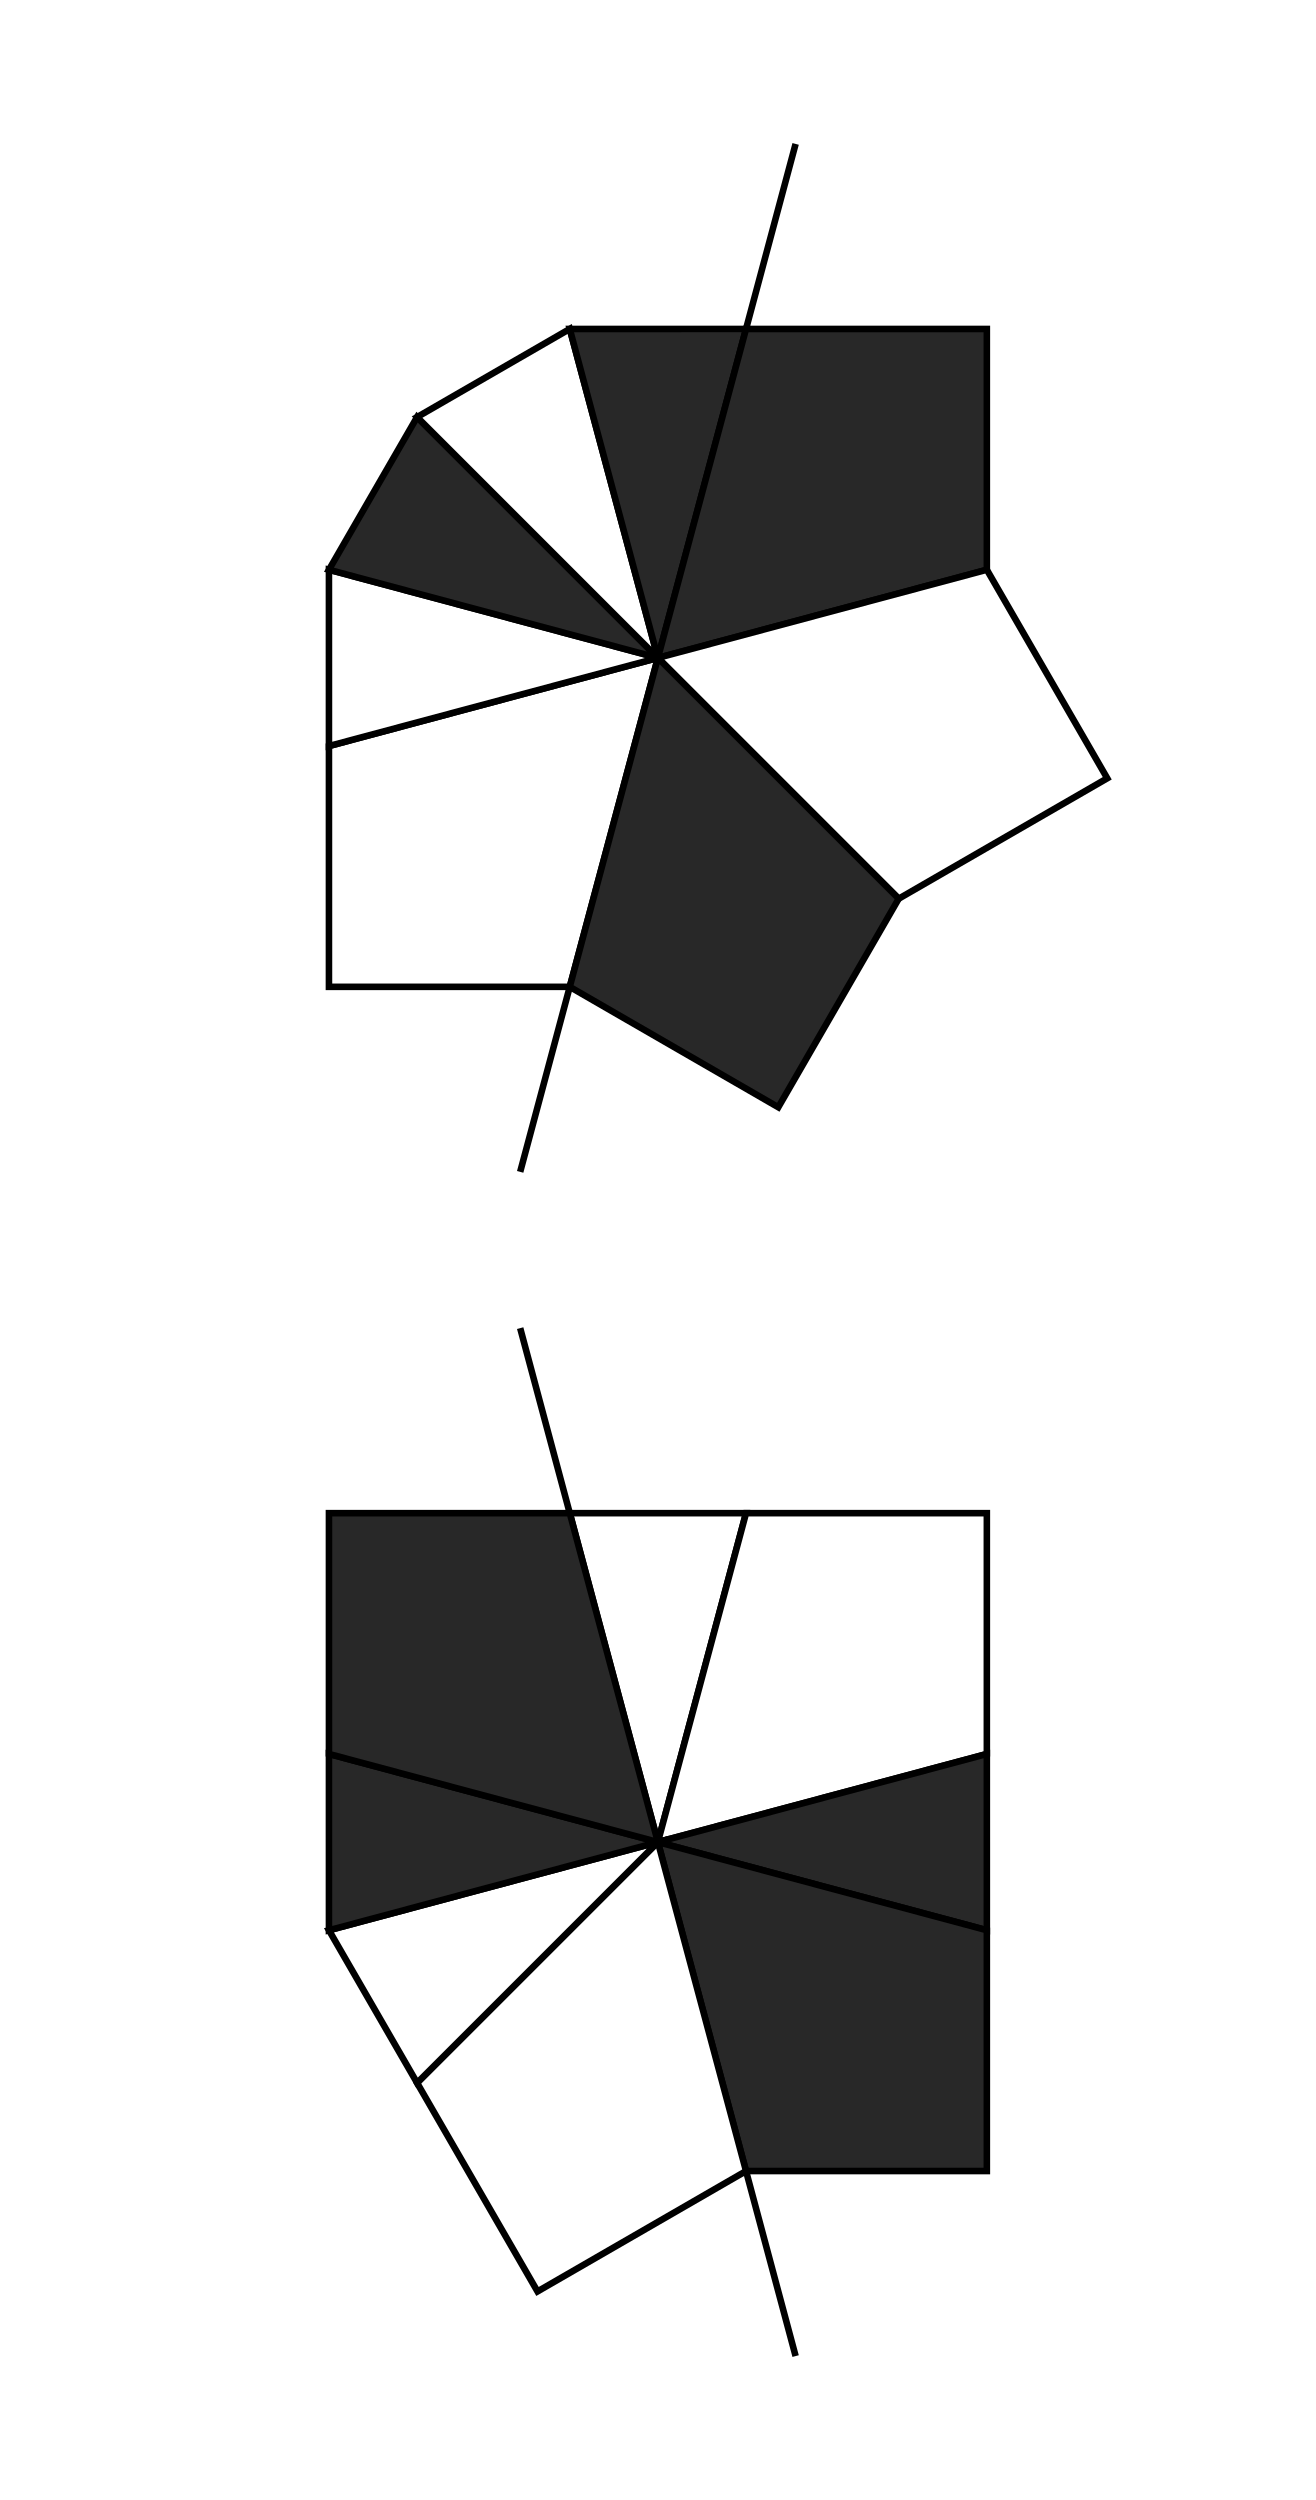
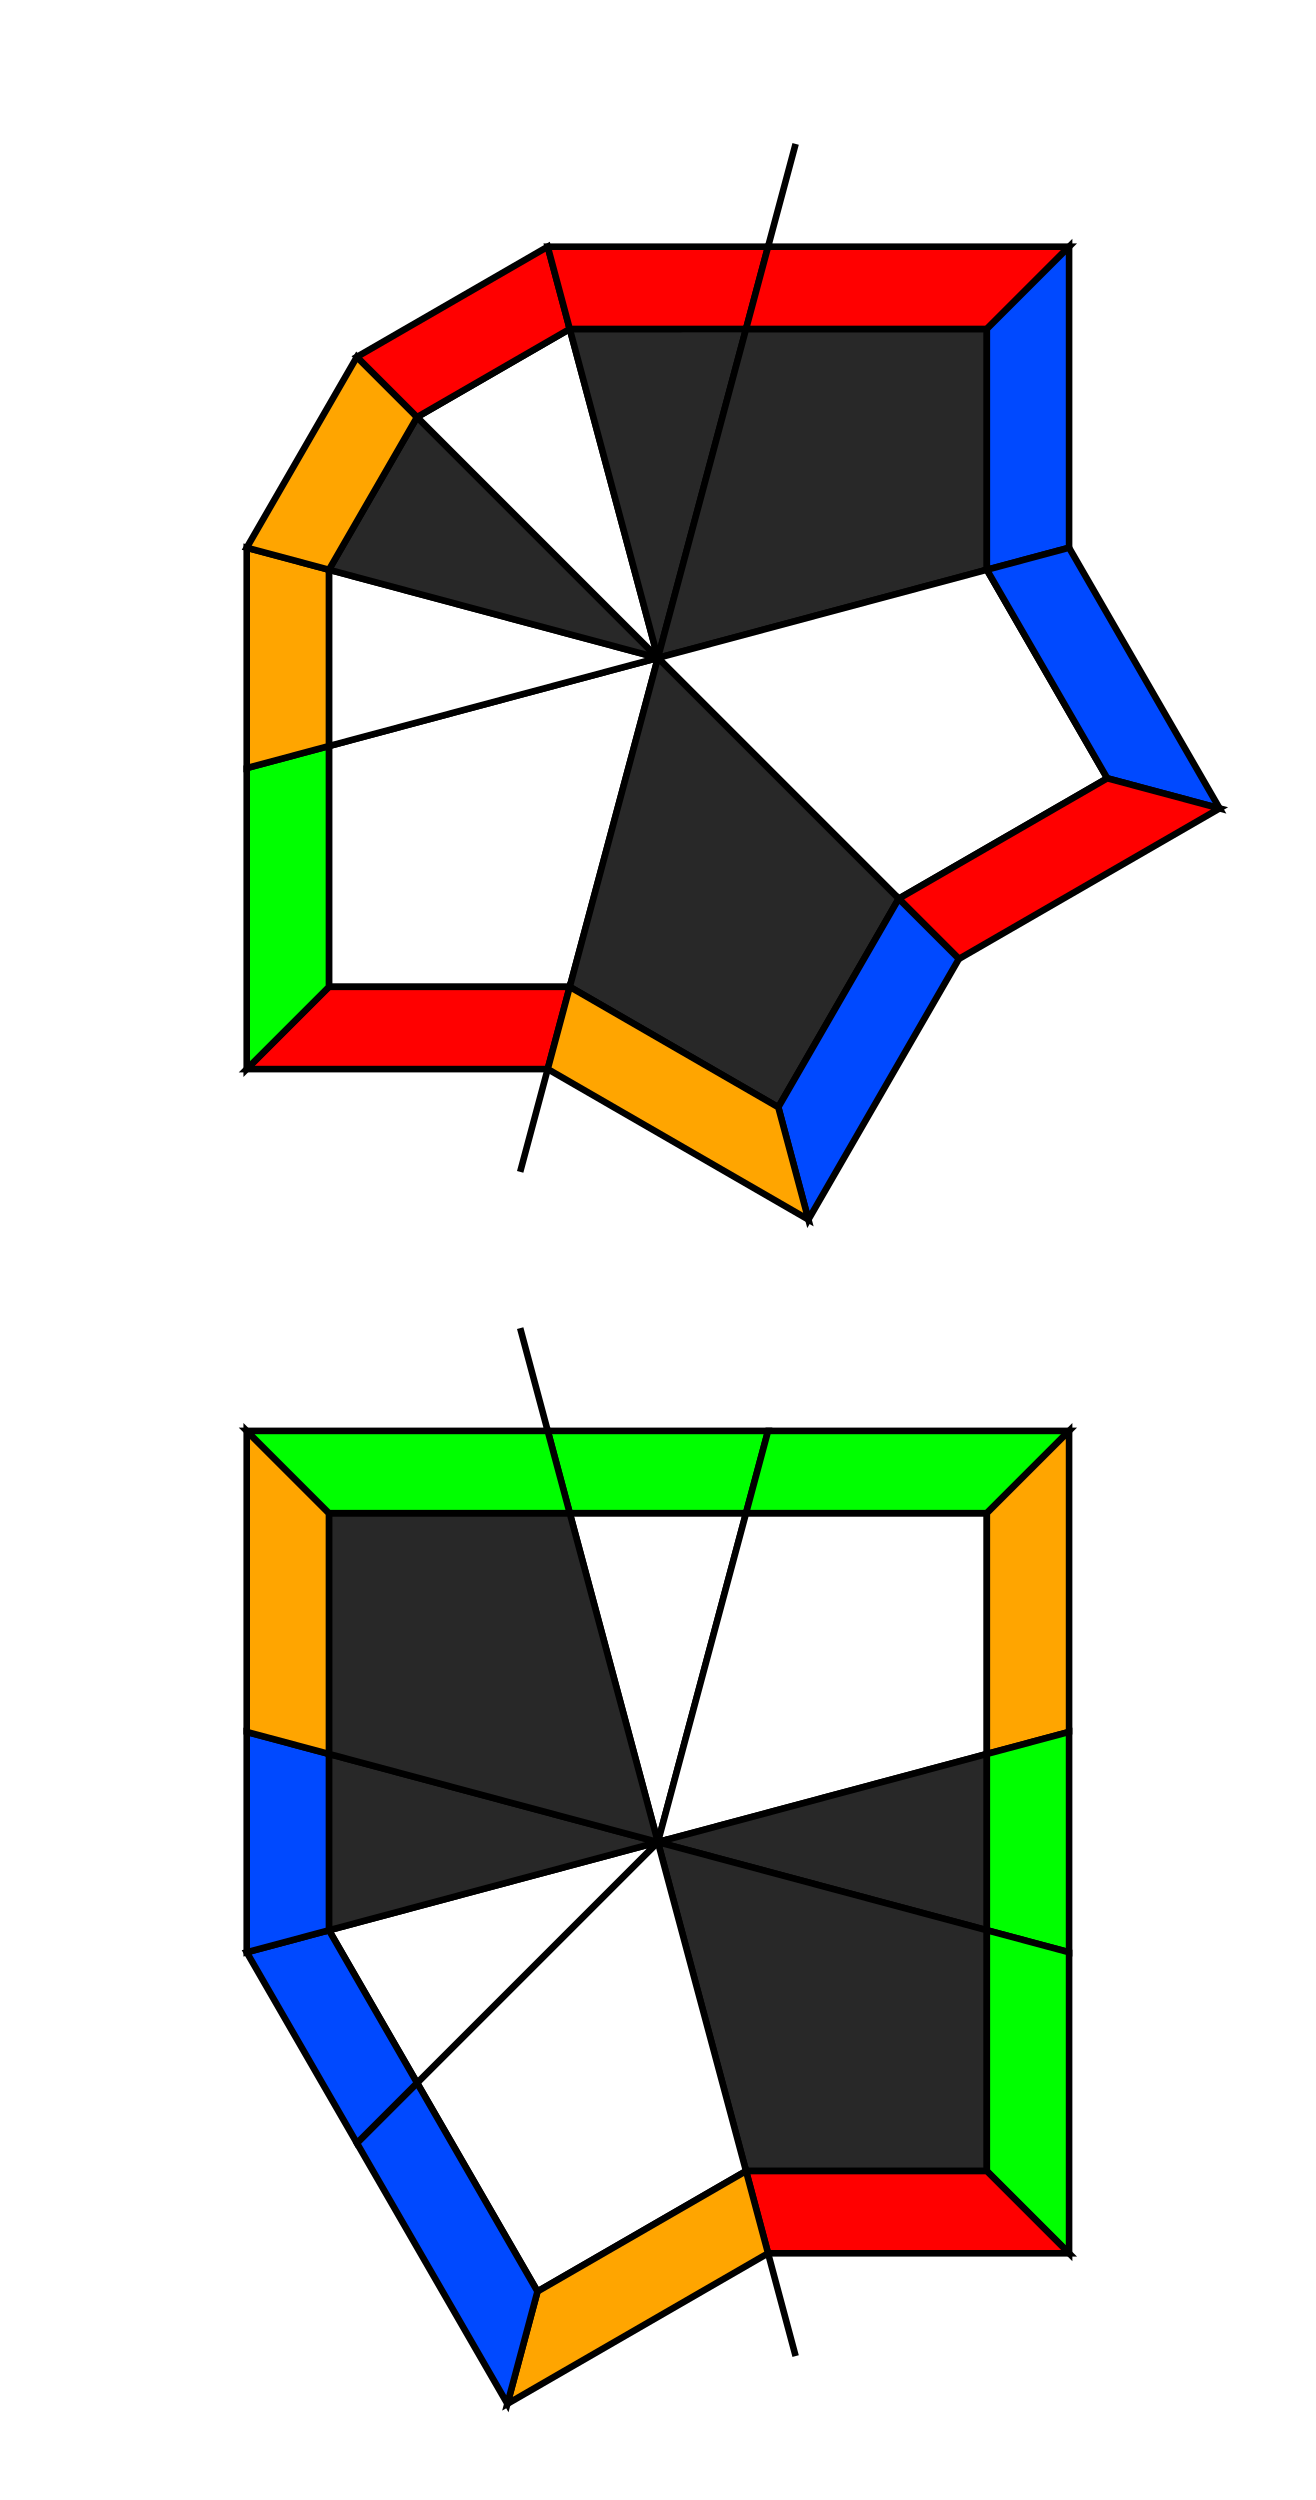
<svg xmlns="http://www.w3.org/2000/svg" width="200" height="380.0" viewBox="-100.0 -190.0 200 380.0">
  <defs>
</defs>
  <path d="M-20.934,78.125 L20.934,-78.125" stroke="rgb(0, 0, 0)" stroke-width="1" transform="translate(0, -90.0)" />
  <path d="M0,0 L-13.397,50.0 L-50.0,50.0 L-50.0,13.397 Z" fill="rgb(255, 255, 255)" stroke="rgb(0, 0, 0)" stroke-width="1" transform="translate(0, -90.0) rotate(0)" />
+   <path d="M-13.397,50.0 L-16.747,62.5 L-62.5,62.5 L-50.0,50.0 Z" fill="rgb(255, 0, 0)" stroke="rgb(0, 0, 0)" stroke-width="1" transform="translate(0, -90.0) rotate(0)" />
+   <path d="M-50.0,50.0 L-62.5,62.5 L-62.5,16.747 L-50.0,13.397 Z" fill="rgb(0, 255, 0)" stroke="rgb(0, 0, 0)" stroke-width="1" transform="translate(0, -90.0) rotate(0)" />
  <path d="M0,0 L-13.397,50.0 L-36.603,36.603 Z" fill="rgb(255, 255, 255)" stroke="rgb(0, 0, 0)" stroke-width="1" transform="translate(0, -90.0) rotate(60)" />
+   <path d="M-13.397,50.0 L-16.747,62.5 L-45.753,45.753 L-36.603,36.603 Z" fill="rgb(255, 165, 0)" stroke="rgb(0, 0, 0)" stroke-width="1" transform="translate(0, -90.0) rotate(60)" />
  <path d="M0,0 L-13.397,50.0 L-36.603,36.603 Z" fill="rgb(40, 40, 40)" stroke="rgb(0, 0, 0)" stroke-width="1" transform="translate(0, -90.0) rotate(90)" />
+   <path d="M-13.397,50.0 L-16.747,62.5 L-45.753,45.753 L-36.603,36.603 Z" fill="rgb(255, 165, 0)" stroke="rgb(0, 0, 0)" stroke-width="1" transform="translate(0, -90.0) rotate(90)" />
  <path d="M0,0 L-13.397,50.0 L-36.603,36.603 Z" fill="rgb(255, 255, 255)" stroke="rgb(0, 0, 0)" stroke-width="1" transform="translate(0, -90.0) rotate(120)" />
+   <path d="M-13.397,50.0 L-16.747,62.5 L-45.753,45.753 L-36.603,36.603 Z" fill="rgb(255, 0, 0)" stroke="rgb(0, 0, 0)" stroke-width="1" transform="translate(0, -90.0) rotate(120)" />
  <path d="M0,0 L-13.397,50.0 L-36.603,36.603 Z" fill="rgb(40, 40, 40)" stroke="rgb(0, 0, 0)" stroke-width="1" transform="translate(0, -90.0) rotate(150)" />
+   <path d="M-13.397,50.0 L-16.747,62.5 L-45.753,45.753 L-36.603,36.603 Z" fill="rgb(255, 0, 0)" stroke="rgb(0, 0, 0)" stroke-width="1" transform="translate(0, -90.0) rotate(150)" />
  <path d="M0,0 L-13.397,50.0 L-50.0,50.0 L-50.0,13.397 Z" fill="rgb(40, 40, 40)" stroke="rgb(0, 0, 0)" stroke-width="1" transform="translate(0, -90.0) rotate(180)" />
+   <path d="M-13.397,50.0 L-16.747,62.5 L-62.5,62.5 L-50.0,50.0 Z" fill="rgb(255, 0, 0)" stroke="rgb(0, 0, 0)" stroke-width="1" transform="translate(0, -90.0) rotate(180)" />
+   <path d="M-50.0,50.0 L-62.5,62.5 L-62.5,16.747 L-50.0,13.397 Z" fill="rgb(0, 73, 255)" stroke="rgb(0, 0, 0)" stroke-width="1" transform="translate(0, -90.0) rotate(180)" />
  <path d="M0,0 L-13.397,50.0 L-50.0,50.0 L-50.0,13.397 Z" fill="rgb(255, 255, 255)" stroke="rgb(0, 0, 0)" stroke-width="1" transform="translate(0, -90.0) rotate(240)" />
+   <path d="M-13.397,50.0 L-16.747,62.5 L-62.5,62.5 L-50.0,50.0 Z" fill="rgb(0, 73, 255)" stroke="rgb(0, 0, 0)" stroke-width="1" transform="translate(0, -90.0) rotate(240)" />
+   <path d="M-50.0,50.0 L-62.5,62.5 L-62.5,16.747 L-50.0,13.397 Z" fill="rgb(255, 0, 0)" stroke="rgb(0, 0, 0)" stroke-width="1" transform="translate(0, -90.0) rotate(240)" />
  <path d="M0,0 L-13.397,50.0 L-50.0,50.0 L-50.0,13.397 Z" fill="rgb(40, 40, 40)" stroke="rgb(0, 0, 0)" stroke-width="1" transform="translate(0, -90.0) rotate(300)" />
+   <path d="M-13.397,50.0 L-16.747,62.5 L-62.5,62.5 L-50.0,50.0 Z" fill="rgb(0, 73, 255)" stroke="rgb(0, 0, 0)" stroke-width="1" transform="translate(0, -90.0) rotate(300)" />
+   <path d="M-50.0,50.0 L-62.5,62.5 L-62.5,16.747 L-50.0,13.397 Z" fill="rgb(255, 165, 0)" stroke="rgb(0, 0, 0)" stroke-width="1" transform="translate(0, -90.0) rotate(300)" />
  <path d="M-20.934,78.125 L20.934,-78.125" stroke="rgb(0, 0, 0)" stroke-width="1" transform="translate(0, 90.0) rotate(-30)" />
  <path d="M0,0 L-13.397,50.0 L-36.603,36.603 Z" fill="rgb(255, 255, 255)" stroke="rgb(0, 0, 0)" stroke-width="1" transform="translate(0, 90.0) rotate(150)" />
+   <path d="M-13.397,50.0 L-16.747,62.5 L-45.753,45.753 L-36.603,36.603 Z" fill="rgb(0, 255, 0)" stroke="rgb(0, 0, 0)" stroke-width="1" transform="translate(0, 90.0) rotate(150)" />
  <path d="M0,0 L-13.397,50.0 L-50.0,50.0 L-50.0,13.397 Z" fill="rgb(255, 255, 255)" stroke="rgb(0, 0, 0)" stroke-width="1" transform="translate(0, 90.0) rotate(180)" />
+   <path d="M-13.397,50.0 L-16.747,62.5 L-62.5,62.5 L-50.0,50.0 Z" fill="rgb(0, 255, 0)" stroke="rgb(0, 0, 0)" stroke-width="1" transform="translate(0, 90.0) rotate(180)" />
+   <path d="M-50.0,50.0 L-62.5,62.5 L-62.5,16.747 L-50.0,13.397 Z" fill="rgb(255, 165, 0)" stroke="rgb(0, 0, 0)" stroke-width="1" transform="translate(0, 90.0) rotate(180)" />
  <path d="M0,0 L-13.397,50.0 L-36.603,36.603 Z" fill="rgb(40, 40, 40)" stroke="rgb(0, 0, 0)" stroke-width="1" transform="translate(0, 90.0) rotate(240)" />
+   <path d="M-13.397,50.0 L-16.747,62.5 L-45.753,45.753 L-36.603,36.603 Z" fill="rgb(0, 255, 0)" stroke="rgb(0, 0, 0)" stroke-width="1" transform="translate(0, 90.0) rotate(240)" />
  <path d="M0,0 L-13.397,50.0 L-50.0,50.0 L-50.0,13.397 Z" fill="rgb(40, 40, 40)" stroke="rgb(0, 0, 0)" stroke-width="1" transform="translate(0, 90.0) rotate(270)" />
+   <path d="M-13.397,50.0 L-16.747,62.5 L-62.5,62.5 L-50.0,50.0 Z" fill="rgb(0, 255, 0)" stroke="rgb(0, 0, 0)" stroke-width="1" transform="translate(0, 90.0) rotate(270)" />
+   <path d="M-50.0,50.0 L-62.5,62.5 L-62.5,16.747 L-50.0,13.397 Z" fill="rgb(255, 0, 0)" stroke="rgb(0, 0, 0)" stroke-width="1" transform="translate(0, 90.0) rotate(270)" />
  <path d="M0,0 L-13.397,50.0 L-50.0,50.0 L-50.0,13.397 Z" fill="rgb(255, 255, 255)" stroke="rgb(0, 0, 0)" stroke-width="1" transform="translate(0, 90.0) rotate(330)" />
+   <path d="M-13.397,50.0 L-16.747,62.5 L-62.5,62.5 L-50.0,50.0 Z" fill="rgb(255, 165, 0)" stroke="rgb(0, 0, 0)" stroke-width="1" transform="translate(0, 90.0) rotate(330)" />
+   <path d="M-50.0,50.0 L-62.5,62.5 L-62.5,16.747 L-50.0,13.397 Z" fill="rgb(0, 73, 255)" stroke="rgb(0, 0, 0)" stroke-width="1" transform="translate(0, 90.0) rotate(330)" />
  <path d="M0,0 L-13.397,50.0 L-36.603,36.603 Z" fill="rgb(255, 255, 255)" stroke="rgb(0, 0, 0)" stroke-width="1" transform="translate(0, 90.0) rotate(390)" />
+   <path d="M-13.397,50.0 L-16.747,62.5 L-45.753,45.753 L-36.603,36.603 Z" fill="rgb(0, 73, 255)" stroke="rgb(0, 0, 0)" stroke-width="1" transform="translate(0, 90.0) rotate(390)" />
  <path d="M0,0 L-13.397,50.0 L-36.603,36.603 Z" fill="rgb(40, 40, 40)" stroke="rgb(0, 0, 0)" stroke-width="1" transform="translate(0, 90.0) rotate(420)" />
+   <path d="M-13.397,50.0 L-16.747,62.5 L-45.753,45.753 L-36.603,36.603 Z" fill="rgb(0, 73, 255)" stroke="rgb(0, 0, 0)" stroke-width="1" transform="translate(0, 90.0) rotate(420)" />
  <path d="M0,0 L-13.397,50.0 L-50.0,50.0 L-50.0,13.397 Z" fill="rgb(40, 40, 40)" stroke="rgb(0, 0, 0)" stroke-width="1" transform="translate(0, 90.0) rotate(450)" />
+   <path d="M-13.397,50.0 L-16.747,62.5 L-62.5,62.5 L-50.0,50.0 Z" fill="rgb(255, 165, 0)" stroke="rgb(0, 0, 0)" stroke-width="1" transform="translate(0, 90.0) rotate(450)" />
+   <path d="M-50.0,50.0 L-62.5,62.5 L-62.5,16.747 L-50.0,13.397 Z" fill="rgb(0, 255, 0)" stroke="rgb(0, 0, 0)" stroke-width="1" transform="translate(0, 90.0) rotate(450)" />
</svg>
